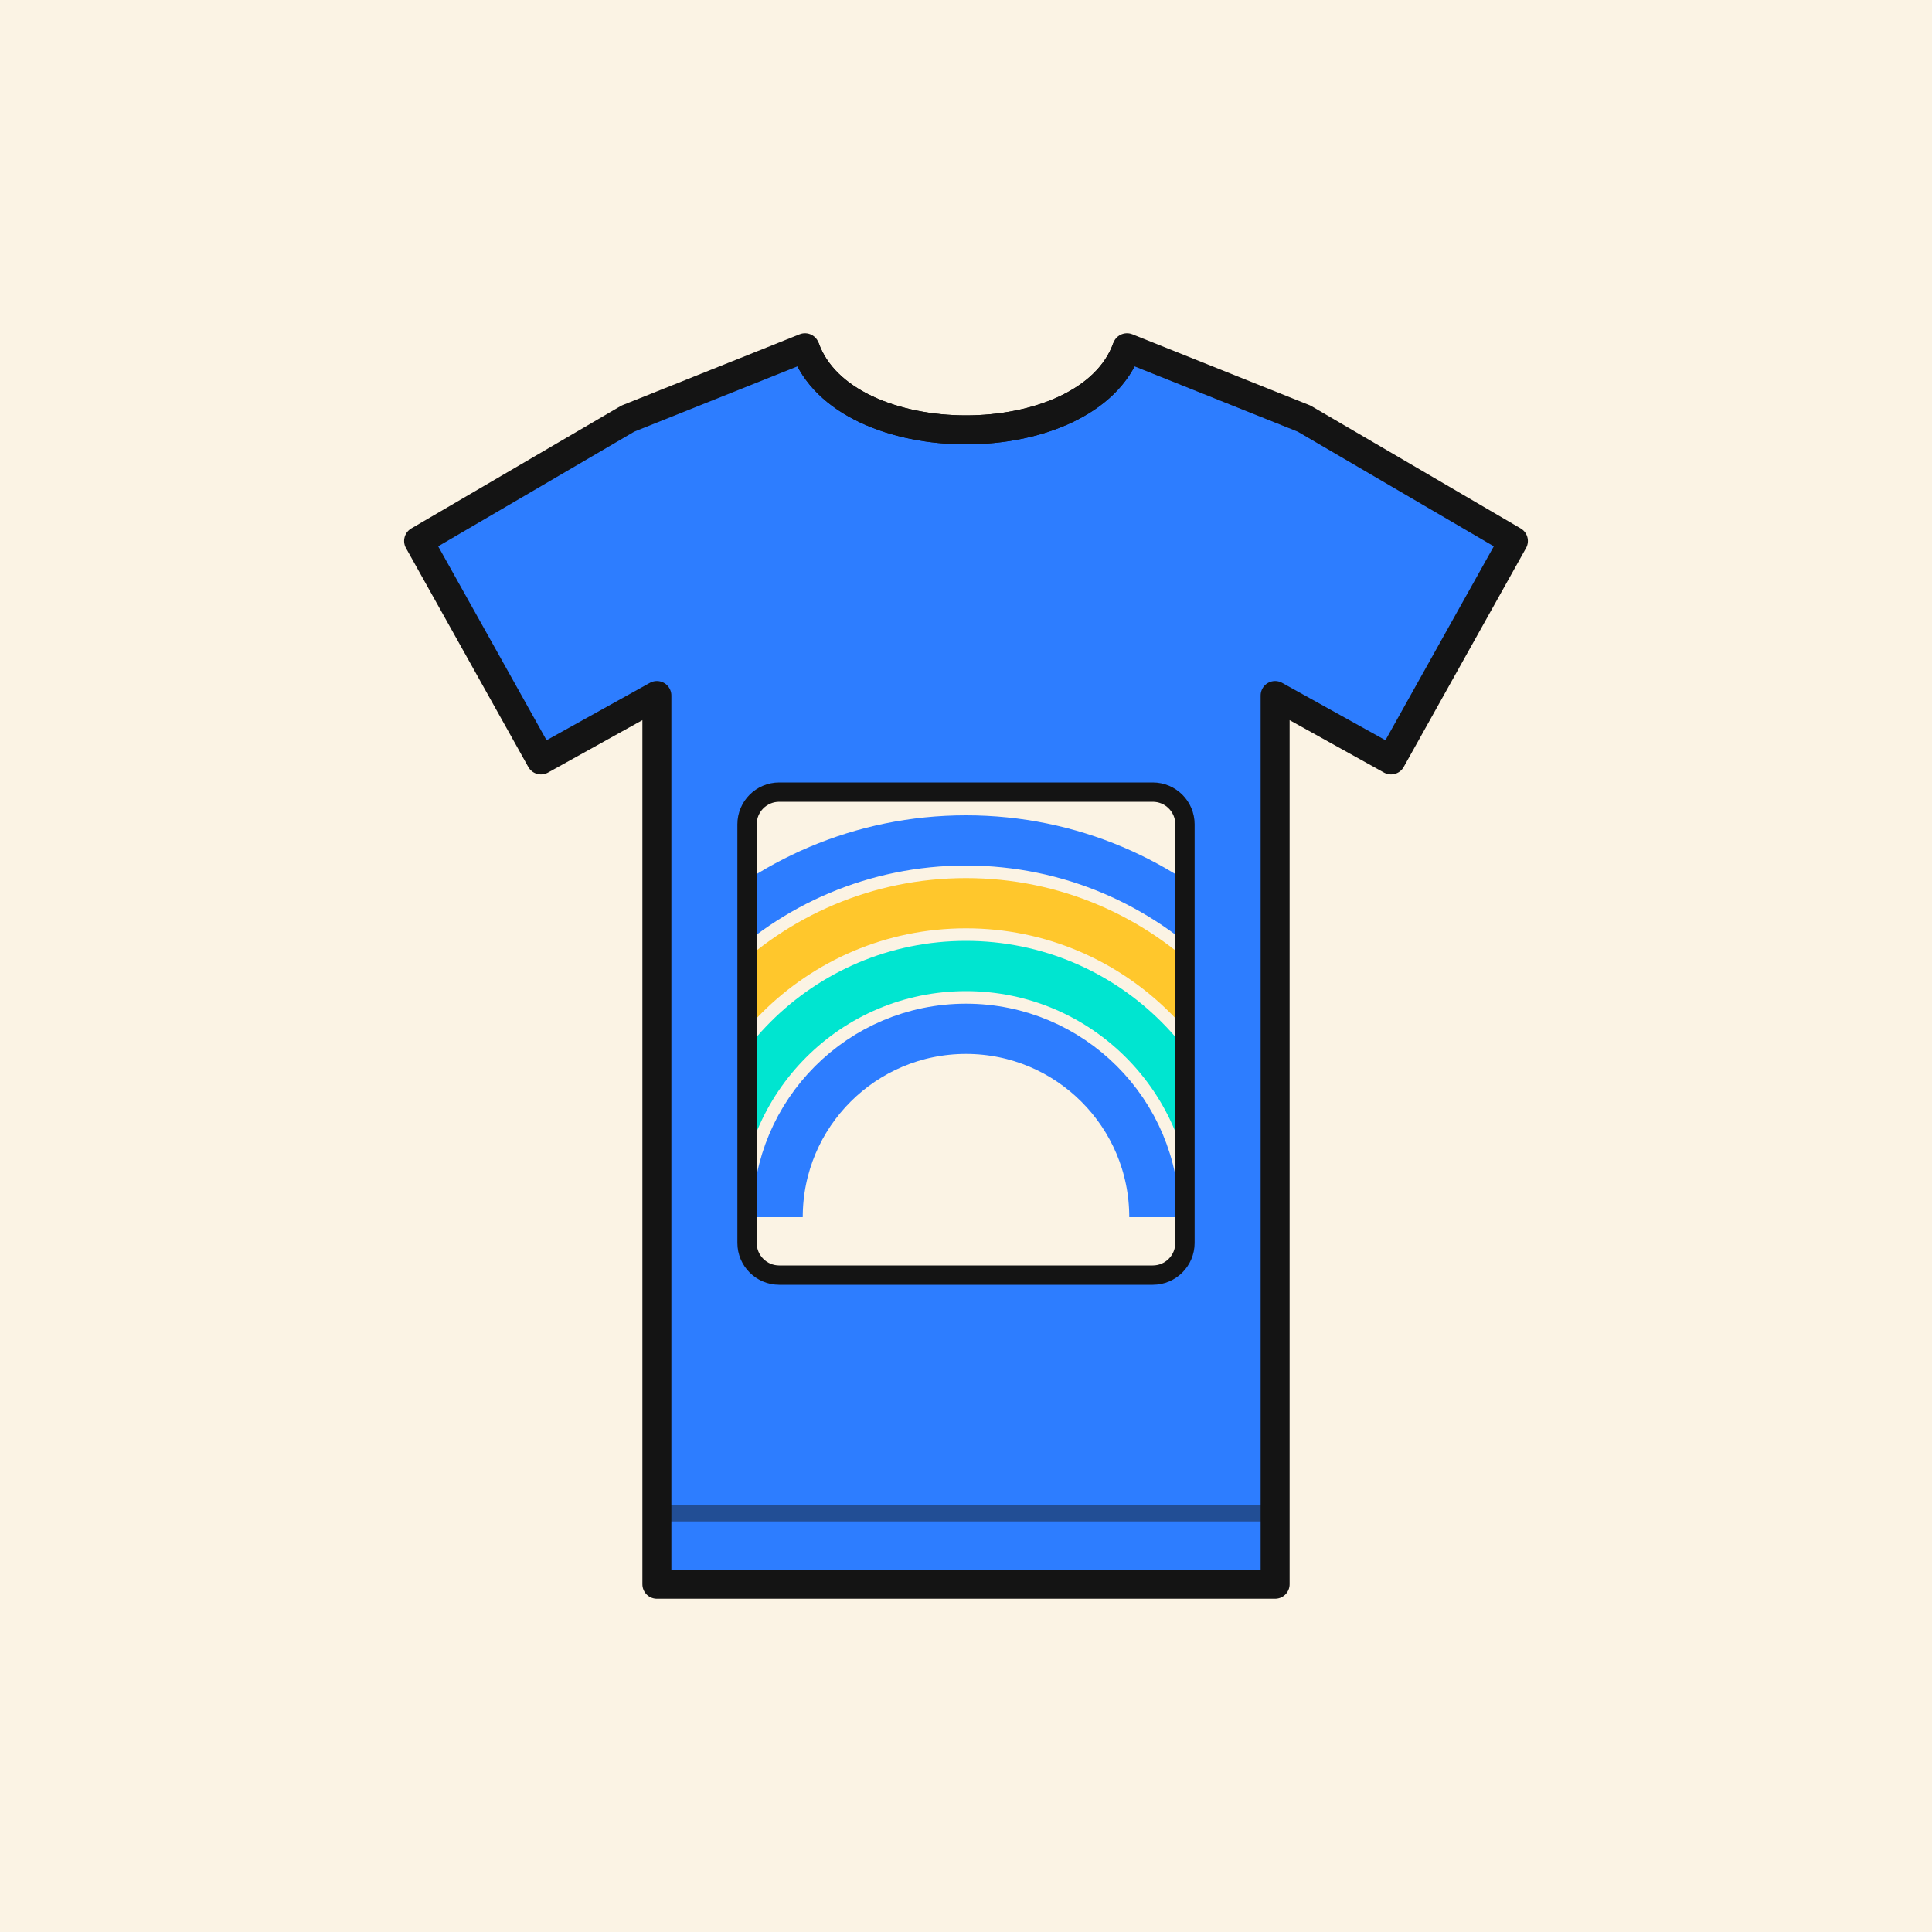
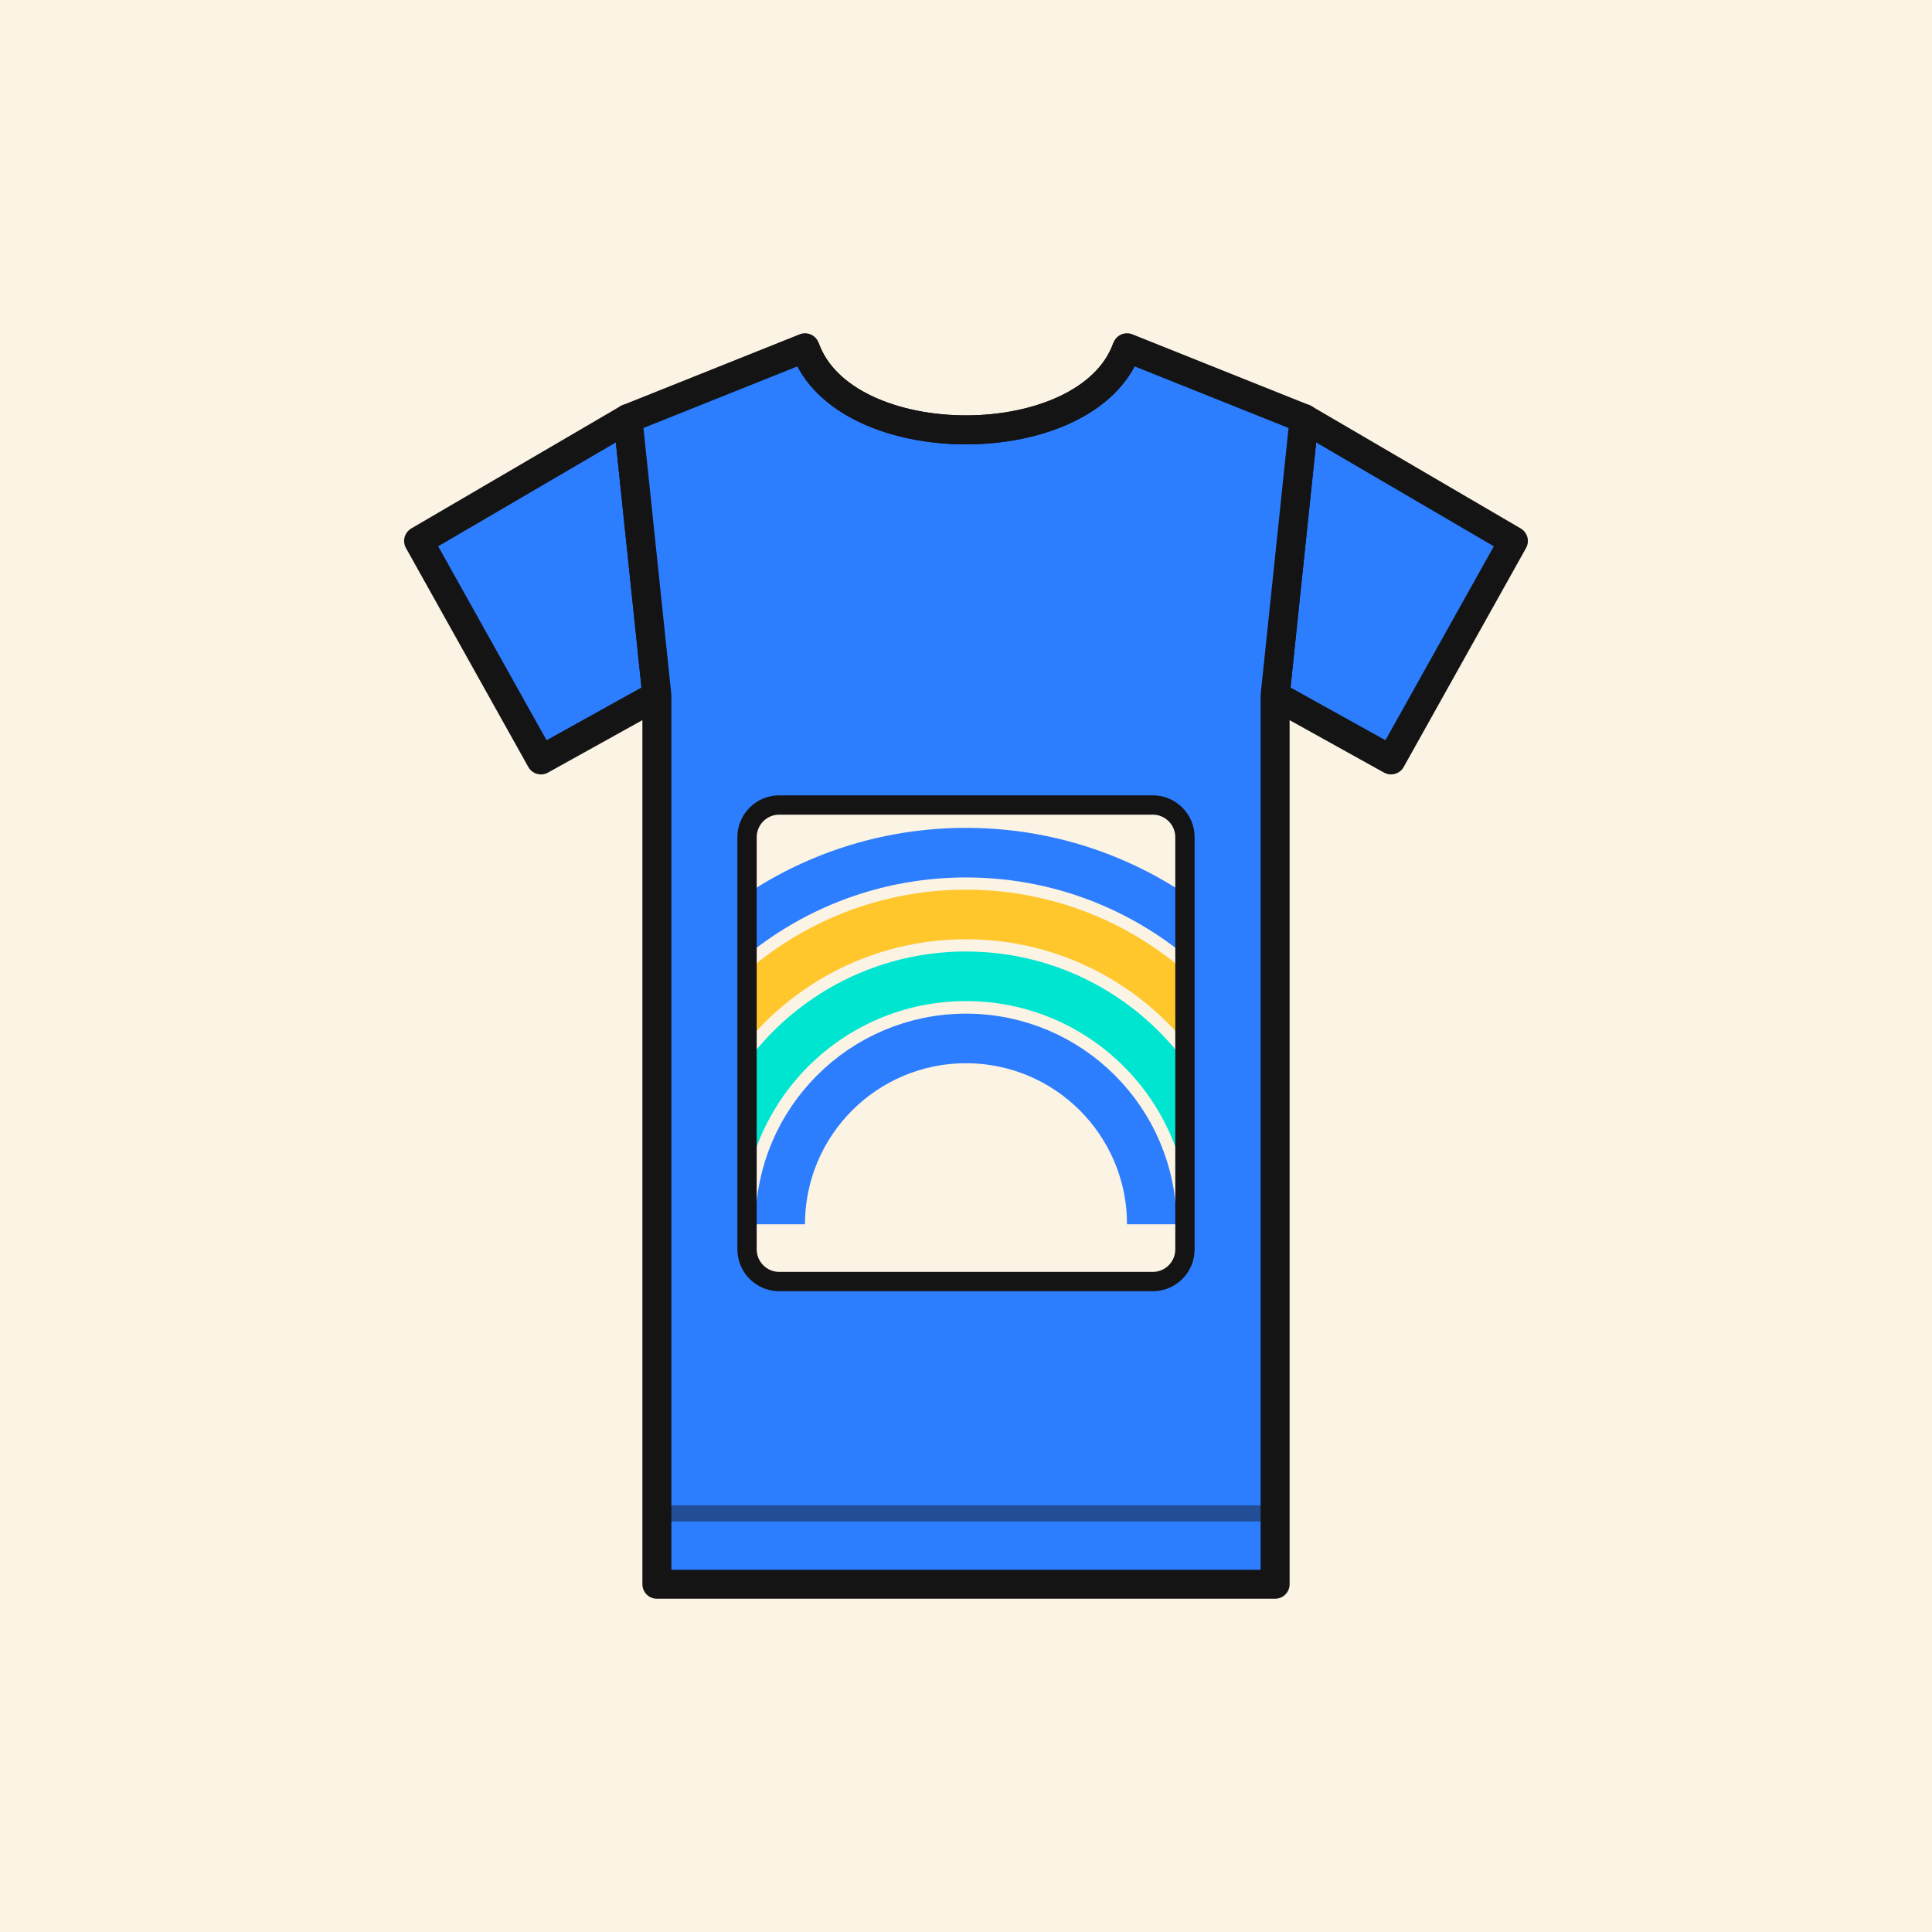
<svg xmlns="http://www.w3.org/2000/svg" viewBox="0 0 600 600" width="600" height="600" role="img">
  <rect width="600" height="600" fill="#FBF3E4" />
  <defs>
    <clipPath id="prdoublerainbowblue">
-       <rect x="232" y="246" width="136" height="150" rx="10" />
+       <rect x="232" y="250" width="136" height="148" rx="10" />
    </clipPath>
  </defs>
-   <path d="M 195 130 L 250 108 C 262 142, 338 142, 350 108 L 405 130 L 470 168 L 432 236 L 396 216 L 396 492 L 204 492 L 204 216 L 168 236 L 130 168 Z" fill="#2D7DFF" stroke="#141414" stroke-width="9" stroke-linejoin="round" />
+   <path d="M 405 130 L 470 168 L 432 236 L 396 216 Z" fill="#2D7DFF" stroke="#141414" stroke-width="9" stroke-linejoin="round" />
+   <path d="M 195 130 L 130 168 L 168 236 L 204 216 Z" fill="#2D7DFF" stroke="#141414" stroke-width="9" stroke-linejoin="round" />
+   <path d="M 195 130 L 250 108 C 262 142, 338 142, 350 108 L 405 130 L 396 216 L 396 492 L 204 492 L 204 216 Z" fill="#2D7DFF" stroke="#141414" stroke-width="9" stroke-linejoin="round" />
  <path d="M 250 108 C 262 142, 338 142, 350 108" fill="none" stroke="#141414" stroke-width="9" />
  <g clip-path="url(#prdoublerainbowblue)">
-     <rect x="232" y="246" width="136" height="150" fill="#FBF3E4" />
-     <path d="M 183.0 378.0 A 117.0 117.0 0 0 1 417.0 378.0" stroke="#2D7DFF" stroke-width="15.6" fill="none" />
-     <path d="M 202.5 378.0 A 97.5 97.5 0 0 1 397.5 378.0" stroke="#FFC72C" stroke-width="15.6" fill="none" />
-     <path d="M 222.0 378.0 A 78.0 78.0 0 0 1 378.0 378.0" stroke="#00E5D0" stroke-width="15.6" fill="none" />
-     <path d="M 241.5 378.0 A 58.5 58.5 0 0 1 358.5 378.0" stroke="#2D7DFF" stroke-width="15.6" fill="none" />
+     <rect x="232" y="250" width="136" height="148" fill="#FBF3E4" />
+     <path d="M 184.6 380.2 A 115.4 115.4 0 0 1 415.4 380.2" stroke="#2D7DFF" stroke-width="15.4" fill="none" />
+     <path d="M 203.8 380.2 A 96.2 96.2 0 0 1 396.2 380.2" stroke="#FFC72C" stroke-width="15.4" fill="none" />
+     <path d="M 223.0 380.2 A 77.0 77.0 0 0 1 377.0 380.2" stroke="#00E5D0" stroke-width="15.4" fill="none" />
+     <path d="M 242.3 380.2 A 57.7 57.7 0 0 1 357.7 380.2" stroke="#2D7DFF" stroke-width="15.4" fill="none" />
  </g>
-   <rect x="232" y="246" width="136" height="150" rx="10" fill="none" stroke="#141414" stroke-width="6" />
+   <rect x="232" y="250" width="136" height="148" rx="10" fill="none" stroke="#141414" stroke-width="6" />
  <path d="M 204 470 L 396 470" stroke="#141414" stroke-width="5" opacity=".45" />
</svg>
